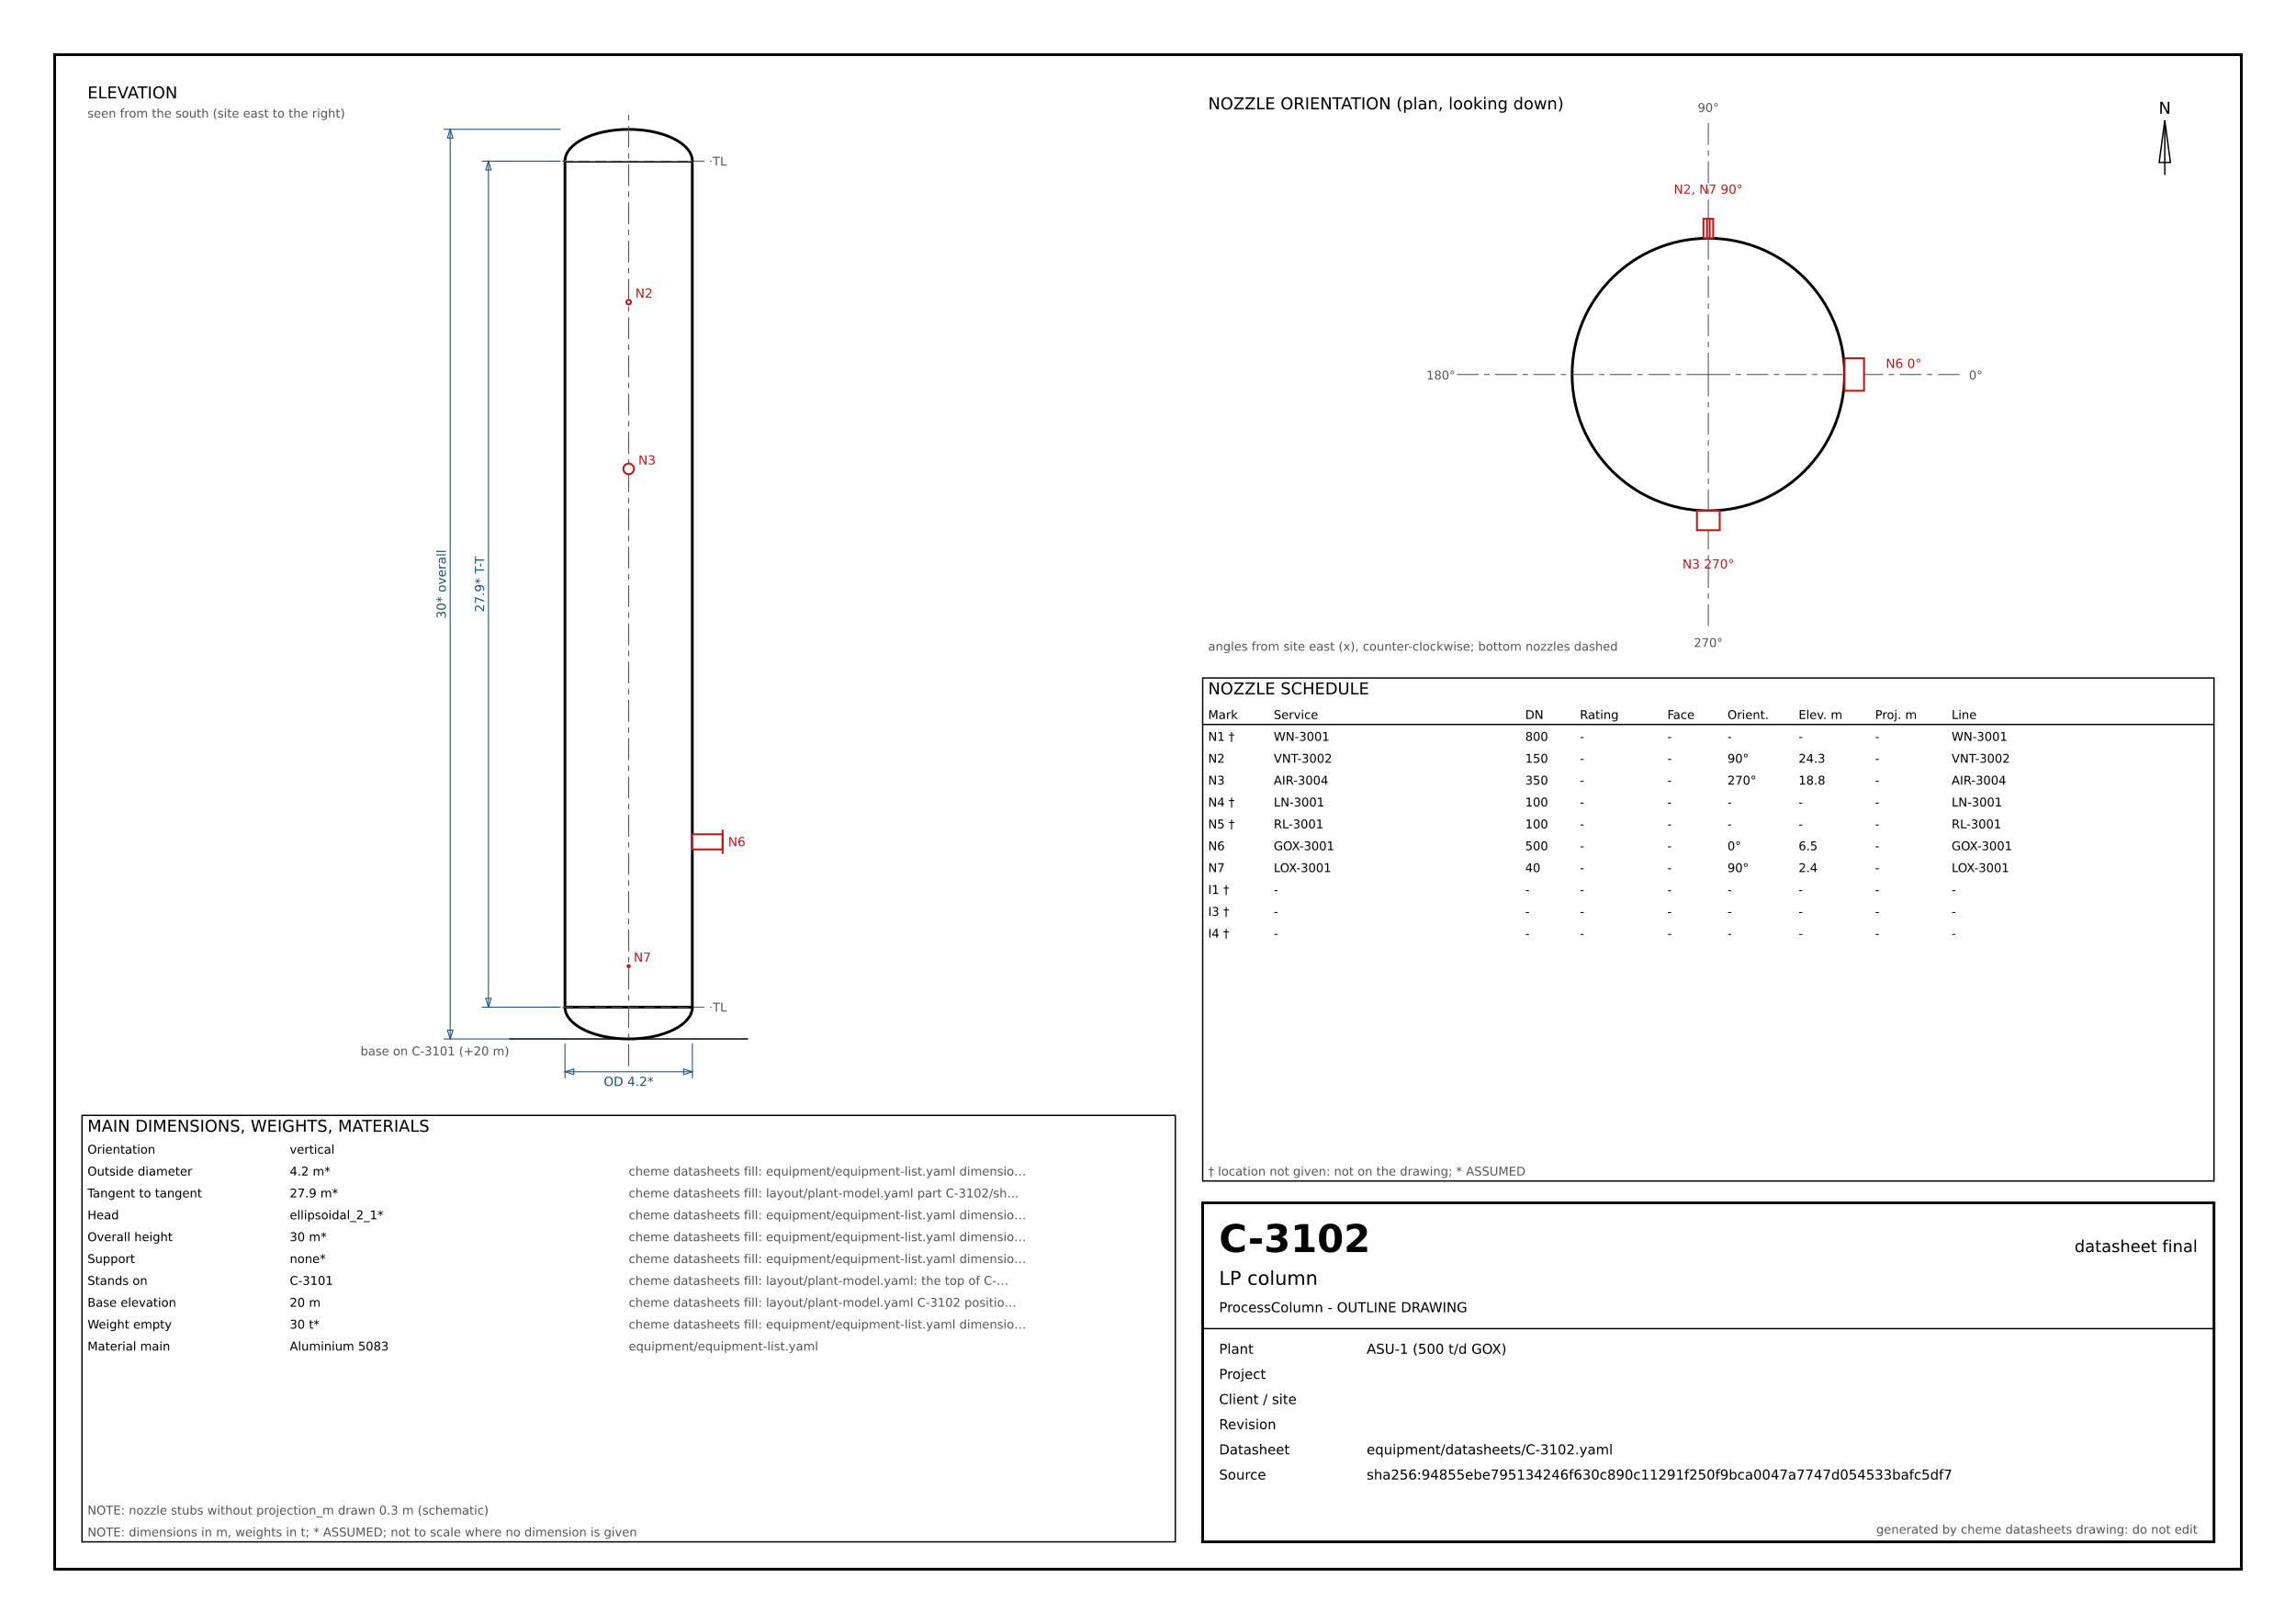
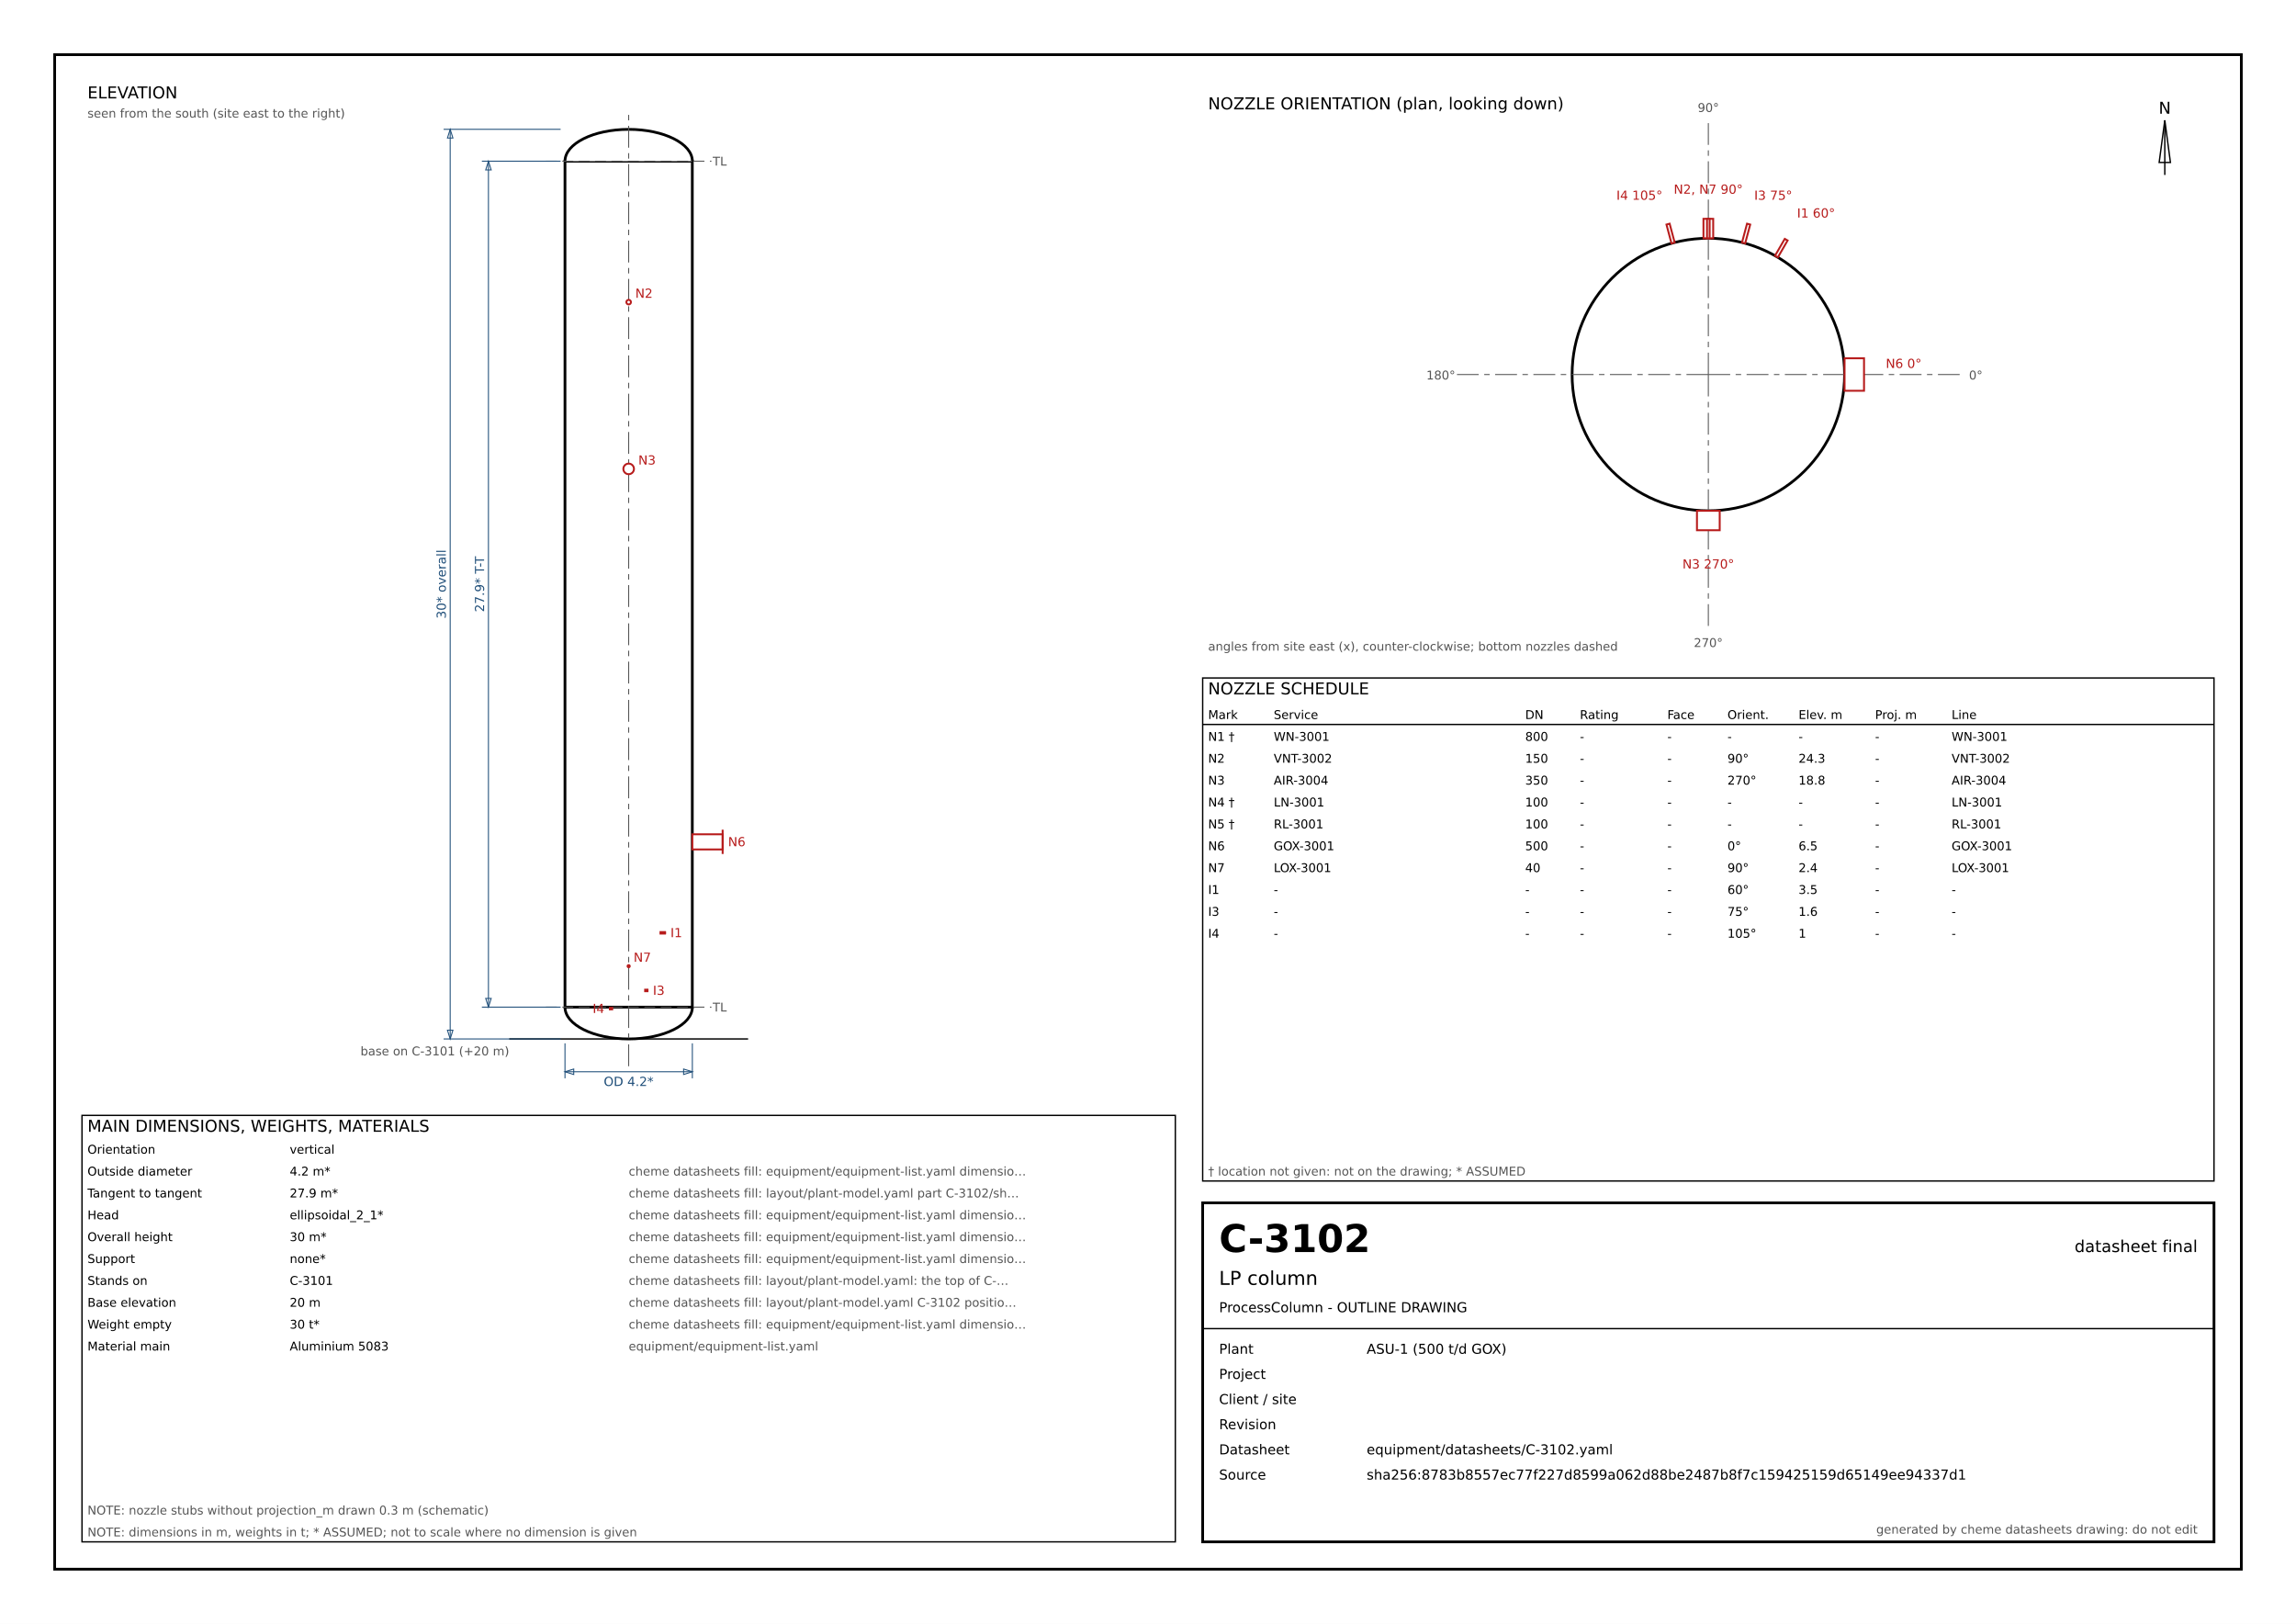
<svg xmlns="http://www.w3.org/2000/svg" width="420mm" height="297mm" viewBox="0 0 420 297">
  <style>
.frame{fill:none;stroke:#000;stroke-width:0.5}
.thin{fill:none;stroke:#000;stroke-width:0.25}
.outline{fill:#fff;stroke:#000;stroke-width:0.5}
.hidden{fill:none;stroke:#000;stroke-width:0.25;stroke-dasharray:1.5 1}
.centre{fill:none;stroke:#555;stroke-width:0.18;stroke-dasharray:4 1 1 1}
.tl{fill:none;stroke:#555;stroke-width:0.18;stroke-dasharray:2 1}
.dim{fill:none;stroke:#1f4e79;stroke-width:0.18}
.nozzle{fill:#fff;stroke:#b71c1c;stroke-width:0.35}
.section{fill:none;stroke:#2e7d32;stroke-width:0.25;stroke-dasharray:2 1}
text{font-family:'DejaVu Sans',Arial,Helvetica,sans-serif;fill:#000}
.t2{font-size:2.2px}.t25{font-size:2.5px}.t3{font-size:3px}.t35{font-size:3.5px}
.t5{font-size:5px;font-weight:bold}.t7{font-size:7px;font-weight:bold}
.dimt{font-size:2.3px;fill:#1f4e79}.nt{font-size:2.3px;fill:#b71c1c}
.note{font-size:2.2px;fill:#555}
.draft{font-size:40px;font-weight:bold;fill:#c62828;fill-opacity:0.12}
</style>
  <rect x="0" y="0" width="420" height="297" fill="#fff" />
  <rect x="10" y="10" width="400" height="277" class="frame" />
  <text x="16" y="18" class="t3" text-anchor="start">ELEVATION</text>
  <path d="M103.35,184.2 A11.65,5.82 0 0 0 126.65,184.2" class="outline" />
  <rect x="103.35" y="29.48" width="23.29" height="154.72" class="outline" />
  <path d="M103.35,29.48 A11.65,5.82 0 0 1 126.65,29.48" class="outline" />
  <line x1="99.86" y1="184.2" x2="130.14" y2="184.2" class="tl" />
  <text x="130.37" y="185" class="note" text-anchor="start">TL</text>
  <line x1="99.86" y1="29.48" x2="130.14" y2="29.48" class="tl" />
  <text x="130.37" y="30.28" class="note" text-anchor="start">TL</text>
  <line x1="115" y1="195.01" x2="115" y2="20.33" class="centre" />
  <line x1="93.15" y1="190.02" x2="136.85" y2="190.02" class="thin" />
  <text x="93.15" y="193.02" class="note" text-anchor="end">base on C-3101 (+20 m)</text>
  <line x1="102.55" y1="190.02" x2="81.15" y2="190.02" class="dim" />
  <line x1="102.55" y1="23.65" x2="81.15" y2="23.65" class="dim" />
  <line x1="82.35" y1="190.02" x2="82.35" y2="23.65" class="dim" />
  <path d="M82.35,190.02 l0.5,-1.6 l-1,0 z" class="dim" />
  <path d="M82.35,23.65 l0.5,1.6 l-1,0 z" class="dim" />
  <text x="81.55" y="106.84" class="dimt" text-anchor="middle" transform="rotate(-90 81.55 106.84)">30* overall</text>
  <line x1="102.55" y1="184.2" x2="88.15" y2="184.2" class="dim" />
  <line x1="102.55" y1="29.48" x2="88.15" y2="29.48" class="dim" />
  <line x1="89.35" y1="184.2" x2="89.35" y2="29.48" class="dim" />
  <path d="M89.35,184.2 l0.5,-1.6 l-1,0 z" class="dim" />
  <path d="M89.35,29.48 l0.5,1.6 l-1,0 z" class="dim" />
  <text x="88.55" y="106.84" class="dimt" text-anchor="middle" transform="rotate(-90 88.55 106.84)">27.9* T-T</text>
  <line x1="103.35" y1="190.82" x2="103.35" y2="197.22" class="dim" />
  <line x1="126.65" y1="190.82" x2="126.65" y2="197.22" class="dim" />
  <line x1="103.35" y1="196.02" x2="126.65" y2="196.02" class="dim" />
  <path d="M103.35,196.02 l1.6,0.5 l0,-1 z" class="dim" />
  <path d="M126.65,196.02 l-1.6,0.5 l0,-1 z" class="dim" />
  <text x="115" y="198.62" class="dimt" text-anchor="middle">OD 4.2*</text>
  <circle cx="115" cy="55.26" r="0.42" class="nozzle" />
  <circle cx="115" cy="85.76" r="0.97" class="nozzle" />
  <rect x="126.65" y="152.59" width="5.55" height="2.77" class="nozzle" />
  <line x1="132.19" y1="151.75" x2="132.19" y2="156.19" class="nozzle" />
  <circle cx="115" cy="176.71" r="0.2" class="nozzle" />
+   <rect x="120.82" y="170.47" width="0.83" height="0.28" class="nozzle" />
+   <line x1="121.65" y1="170.39" x2="121.65" y2="170.83" class="nozzle" />
+   <rect x="118.01" y="181.01" width="0.43" height="0.28" class="nozzle" />
+   <line x1="118.44" y1="180.92" x2="118.44" y2="181.37" class="nozzle" />
+   <rect x="111.56" y="184.33" width="0.43" height="0.28" class="nozzle" />
+   <line x1="111.56" y1="184.25" x2="111.56" y2="184.69" class="nozzle" />
  <text x="116.22" y="54.46" class="nt" text-anchor="start">N2</text>
  <text x="116.77" y="84.96" class="nt" text-anchor="start">N3</text>
  <text x="133.19" y="154.77" class="nt" text-anchor="start">N6</text>
  <text x="115.91" y="175.91" class="nt" text-anchor="start">N7</text>
+   <text x="122.65" y="171.41" class="nt" text-anchor="start">I1</text>
+   <text x="119.44" y="181.95" class="nt" text-anchor="start">I3</text>
+   <text x="110.56" y="185.27" class="nt" text-anchor="end">I4</text>
  <circle cx="312.5" cy="68.5" r="24.92" class="outline" />
  <line x1="312.5" y1="68.5" x2="358.48" y2="68.5" class="centre" />
  <line x1="312.5" y1="68.5" x2="312.5" y2="22.52" class="centre" />
  <line x1="312.5" y1="68.5" x2="266.52" y2="68.5" class="centre" />
  <line x1="312.5" y1="68.5" x2="312.5" y2="114.48" class="centre" />
  <text x="361.43" y="69.4" class="note" text-anchor="middle">0°</text>
  <text x="312.5" y="20.47" class="note" text-anchor="middle">90°</text>
  <text x="263.57" y="69.4" class="note" text-anchor="middle">180°</text>
  <text x="312.5" y="118.33" class="note" text-anchor="middle">270°</text>
  <line x1="396" y1="32" x2="396" y2="22" class="thin" />
  <path d="M396,22 L394.97,29.71 L397.03,29.71 z" class="thin" />
  <text x="396" y="20.8" class="t3" text-anchor="middle">N</text>
  <path d="M311.61,43.58 L311.61,40.02 L313.39,40.02 L313.39,43.58 z" class="nozzle" />
  <path d="M314.58,93.42 L314.58,96.98 L310.42,96.98 L310.42,93.42 z" class="nozzle" />
  <path d="M337.42,65.53 L340.98,65.53 L340.98,71.47 L337.42,71.47 z" class="nozzle" />
  <path d="M312.26,43.58 L312.26,40.02 L312.74,40.02 L312.74,43.58 z" class="nozzle" />
+   <path d="M324.7,46.77 L326.48,43.69 L327,43.98 L325.22,47.07 z" class="nozzle" />
+   <path d="M318.66,44.35 L319.58,40.91 L320.16,41.07 L319.24,44.51 z" class="nozzle" />
+   <path d="M305.76,44.51 L304.84,41.07 L305.42,40.91 L306.34,44.35 z" class="nozzle" />
  <text x="312.5" y="35.43" class="nt" text-anchor="middle">N2, N7 90°</text>
  <text x="312.5" y="103.97" class="nt" text-anchor="middle">N3 270°</text>
  <text x="344.97" y="67.3" class="nt" text-anchor="start">N6 0°</text>
+   <text x="328.73" y="39.78" class="nt" text-anchor="start">I1 60°</text>
+   <text x="320.9" y="36.54" class="nt" text-anchor="start">I3 75°</text>
+   <text x="304.1" y="36.54" class="nt" text-anchor="end">I4 105°</text>
  <text x="221" y="20" class="t3" text-anchor="start">NOZZLE ORIENTATION (plan, looking down)</text>
  <text x="221" y="119" class="note" text-anchor="start">angles from site east (x), counter-clockwise; bottom nozzles dashed</text>
  <text x="16" y="21.5" class="note" text-anchor="start">seen from the south (site east to the right)</text>
  <text x="221" y="127" class="t3" text-anchor="start">NOZZLE SCHEDULE</text>
  <text x="221" y="131.5" class="t2" text-anchor="start">Mark</text>
  <text x="233" y="131.5" class="t2" text-anchor="start">Service</text>
  <text x="279" y="131.5" class="t2" text-anchor="start">DN</text>
  <text x="289" y="131.5" class="t2" text-anchor="start">Rating</text>
  <text x="305" y="131.5" class="t2" text-anchor="start">Face</text>
  <text x="316" y="131.5" class="t2" text-anchor="start">Orient.</text>
  <text x="329" y="131.5" class="t2" text-anchor="start">Elev. m</text>
  <text x="343" y="131.5" class="t2" text-anchor="start">Proj. m</text>
  <text x="357" y="131.5" class="t2" text-anchor="start">Line</text>
  <line x1="220" y1="132.5" x2="405" y2="132.5" class="thin" />
  <text x="221" y="135.5" class="t2" text-anchor="start">N1 †</text>
  <text x="233" y="135.5" class="t2" text-anchor="start">WN-3001</text>
  <text x="279" y="135.5" class="t2" text-anchor="start">800</text>
  <text x="289" y="135.5" class="t2" text-anchor="start">-</text>
  <text x="305" y="135.5" class="t2" text-anchor="start">-</text>
  <text x="316" y="135.5" class="t2" text-anchor="start">-</text>
  <text x="329" y="135.5" class="t2" text-anchor="start">-</text>
  <text x="343" y="135.5" class="t2" text-anchor="start">-</text>
  <text x="357" y="135.5" class="t2" text-anchor="start">WN-3001</text>
  <text x="221" y="139.5" class="t2" text-anchor="start">N2</text>
  <text x="233" y="139.5" class="t2" text-anchor="start">VNT-3002</text>
  <text x="279" y="139.5" class="t2" text-anchor="start">150</text>
  <text x="289" y="139.5" class="t2" text-anchor="start">-</text>
  <text x="305" y="139.5" class="t2" text-anchor="start">-</text>
  <text x="316" y="139.5" class="t2" text-anchor="start">90°</text>
  <text x="329" y="139.5" class="t2" text-anchor="start">24.3</text>
  <text x="343" y="139.5" class="t2" text-anchor="start">-</text>
  <text x="357" y="139.5" class="t2" text-anchor="start">VNT-3002</text>
  <text x="221" y="143.5" class="t2" text-anchor="start">N3</text>
  <text x="233" y="143.5" class="t2" text-anchor="start">AIR-3004</text>
  <text x="279" y="143.5" class="t2" text-anchor="start">350</text>
  <text x="289" y="143.5" class="t2" text-anchor="start">-</text>
  <text x="305" y="143.5" class="t2" text-anchor="start">-</text>
  <text x="316" y="143.5" class="t2" text-anchor="start">270°</text>
  <text x="329" y="143.5" class="t2" text-anchor="start">18.8</text>
  <text x="343" y="143.5" class="t2" text-anchor="start">-</text>
  <text x="357" y="143.5" class="t2" text-anchor="start">AIR-3004</text>
  <text x="221" y="147.5" class="t2" text-anchor="start">N4 †</text>
  <text x="233" y="147.5" class="t2" text-anchor="start">LN-3001</text>
  <text x="279" y="147.5" class="t2" text-anchor="start">100</text>
  <text x="289" y="147.5" class="t2" text-anchor="start">-</text>
  <text x="305" y="147.5" class="t2" text-anchor="start">-</text>
  <text x="316" y="147.5" class="t2" text-anchor="start">-</text>
  <text x="329" y="147.5" class="t2" text-anchor="start">-</text>
  <text x="343" y="147.5" class="t2" text-anchor="start">-</text>
  <text x="357" y="147.5" class="t2" text-anchor="start">LN-3001</text>
  <text x="221" y="151.5" class="t2" text-anchor="start">N5 †</text>
  <text x="233" y="151.5" class="t2" text-anchor="start">RL-3001</text>
  <text x="279" y="151.5" class="t2" text-anchor="start">100</text>
  <text x="289" y="151.5" class="t2" text-anchor="start">-</text>
  <text x="305" y="151.5" class="t2" text-anchor="start">-</text>
  <text x="316" y="151.5" class="t2" text-anchor="start">-</text>
  <text x="329" y="151.5" class="t2" text-anchor="start">-</text>
  <text x="343" y="151.5" class="t2" text-anchor="start">-</text>
  <text x="357" y="151.5" class="t2" text-anchor="start">RL-3001</text>
  <text x="221" y="155.5" class="t2" text-anchor="start">N6</text>
  <text x="233" y="155.5" class="t2" text-anchor="start">GOX-3001</text>
  <text x="279" y="155.5" class="t2" text-anchor="start">500</text>
  <text x="289" y="155.5" class="t2" text-anchor="start">-</text>
  <text x="305" y="155.5" class="t2" text-anchor="start">-</text>
  <text x="316" y="155.5" class="t2" text-anchor="start">0°</text>
  <text x="329" y="155.5" class="t2" text-anchor="start">6.5</text>
  <text x="343" y="155.5" class="t2" text-anchor="start">-</text>
  <text x="357" y="155.5" class="t2" text-anchor="start">GOX-3001</text>
  <text x="221" y="159.5" class="t2" text-anchor="start">N7</text>
  <text x="233" y="159.5" class="t2" text-anchor="start">LOX-3001</text>
  <text x="279" y="159.5" class="t2" text-anchor="start">40</text>
  <text x="289" y="159.5" class="t2" text-anchor="start">-</text>
  <text x="305" y="159.5" class="t2" text-anchor="start">-</text>
  <text x="316" y="159.5" class="t2" text-anchor="start">90°</text>
  <text x="329" y="159.5" class="t2" text-anchor="start">2.4</text>
  <text x="343" y="159.5" class="t2" text-anchor="start">-</text>
  <text x="357" y="159.5" class="t2" text-anchor="start">LOX-3001</text>
-   <text x="221" y="163.5" class="t2" text-anchor="start">I1 †</text>
+   <text x="221" y="163.5" class="t2" text-anchor="start">I1</text>
  <text x="233" y="163.5" class="t2" text-anchor="start">-</text>
  <text x="279" y="163.5" class="t2" text-anchor="start">-</text>
  <text x="289" y="163.5" class="t2" text-anchor="start">-</text>
  <text x="305" y="163.5" class="t2" text-anchor="start">-</text>
-   <text x="316" y="163.5" class="t2" text-anchor="start">-</text>
-   <text x="329" y="163.5" class="t2" text-anchor="start">-</text>
+   <text x="316" y="163.5" class="t2" text-anchor="start">60°</text>
+   <text x="329" y="163.5" class="t2" text-anchor="start">3.5</text>
  <text x="343" y="163.5" class="t2" text-anchor="start">-</text>
  <text x="357" y="163.5" class="t2" text-anchor="start">-</text>
-   <text x="221" y="167.5" class="t2" text-anchor="start">I3 †</text>
+   <text x="221" y="167.5" class="t2" text-anchor="start">I3</text>
  <text x="233" y="167.5" class="t2" text-anchor="start">-</text>
  <text x="279" y="167.5" class="t2" text-anchor="start">-</text>
  <text x="289" y="167.5" class="t2" text-anchor="start">-</text>
  <text x="305" y="167.5" class="t2" text-anchor="start">-</text>
-   <text x="316" y="167.5" class="t2" text-anchor="start">-</text>
-   <text x="329" y="167.5" class="t2" text-anchor="start">-</text>
+   <text x="316" y="167.5" class="t2" text-anchor="start">75°</text>
+   <text x="329" y="167.5" class="t2" text-anchor="start">1.6</text>
  <text x="343" y="167.5" class="t2" text-anchor="start">-</text>
  <text x="357" y="167.5" class="t2" text-anchor="start">-</text>
-   <text x="221" y="171.5" class="t2" text-anchor="start">I4 †</text>
+   <text x="221" y="171.5" class="t2" text-anchor="start">I4</text>
  <text x="233" y="171.5" class="t2" text-anchor="start">-</text>
  <text x="279" y="171.5" class="t2" text-anchor="start">-</text>
  <text x="289" y="171.5" class="t2" text-anchor="start">-</text>
  <text x="305" y="171.5" class="t2" text-anchor="start">-</text>
-   <text x="316" y="171.5" class="t2" text-anchor="start">-</text>
-   <text x="329" y="171.5" class="t2" text-anchor="start">-</text>
+   <text x="316" y="171.5" class="t2" text-anchor="start">105°</text>
+   <text x="329" y="171.5" class="t2" text-anchor="start">1</text>
  <text x="343" y="171.5" class="t2" text-anchor="start">-</text>
  <text x="357" y="171.5" class="t2" text-anchor="start">-</text>
  <text x="221" y="215" class="note" text-anchor="start">† location not given: not on the drawing; * ASSUMED</text>
  <rect x="220" y="124" width="185" height="92" class="thin" />
  <text x="16" y="207" class="t3" text-anchor="start">MAIN DIMENSIONS, WEIGHTS, MATERIALS</text>
  <text x="16" y="211" class="t2" text-anchor="start">Orientation</text>
  <text x="53" y="211" class="t2" text-anchor="start">vertical</text>
  <text x="115" y="211" class="note" text-anchor="start" />
  <text x="16" y="215" class="t2" text-anchor="start">Outside diameter</text>
  <text x="53" y="215" class="t2" text-anchor="start">4.2 m*</text>
  <text x="115" y="215" class="note" text-anchor="start">cheme datasheets fill: equipment/equipment-list.yaml dimensio…</text>
  <text x="16" y="219" class="t2" text-anchor="start">Tangent to tangent</text>
  <text x="53" y="219" class="t2" text-anchor="start">27.9 m*</text>
  <text x="115" y="219" class="note" text-anchor="start">cheme datasheets fill: layout/plant-model.yaml part C-3102/sh…</text>
  <text x="16" y="223" class="t2" text-anchor="start">Head</text>
  <text x="53" y="223" class="t2" text-anchor="start">ellipsoidal_2_1*</text>
  <text x="115" y="223" class="note" text-anchor="start">cheme datasheets fill: equipment/equipment-list.yaml dimensio…</text>
  <text x="16" y="227" class="t2" text-anchor="start">Overall height</text>
  <text x="53" y="227" class="t2" text-anchor="start">30 m*</text>
  <text x="115" y="227" class="note" text-anchor="start">cheme datasheets fill: equipment/equipment-list.yaml dimensio…</text>
  <text x="16" y="231" class="t2" text-anchor="start">Support</text>
  <text x="53" y="231" class="t2" text-anchor="start">none*</text>
  <text x="115" y="231" class="note" text-anchor="start">cheme datasheets fill: equipment/equipment-list.yaml dimensio…</text>
  <text x="16" y="235" class="t2" text-anchor="start">Stands on</text>
  <text x="53" y="235" class="t2" text-anchor="start">C-3101</text>
  <text x="115" y="235" class="note" text-anchor="start">cheme datasheets fill: layout/plant-model.yaml: the top of C-…</text>
  <text x="16" y="239" class="t2" text-anchor="start">Base elevation</text>
  <text x="53" y="239" class="t2" text-anchor="start">20 m</text>
  <text x="115" y="239" class="note" text-anchor="start">cheme datasheets fill: layout/plant-model.yaml C-3102 positio…</text>
  <text x="16" y="243" class="t2" text-anchor="start">Weight empty</text>
  <text x="53" y="243" class="t2" text-anchor="start">30 t*</text>
  <text x="115" y="243" class="note" text-anchor="start">cheme datasheets fill: equipment/equipment-list.yaml dimensio…</text>
  <text x="16" y="247" class="t2" text-anchor="start">Material main</text>
  <text x="53" y="247" class="t2" text-anchor="start">Aluminium 5083</text>
  <text x="115" y="247" class="note" text-anchor="start">equipment/equipment-list.yaml</text>
  <text x="16" y="277" class="note" text-anchor="start">NOTE: nozzle stubs without projection_m drawn 0.3 m (schematic)</text>
  <text x="16" y="281" class="note" text-anchor="start">NOTE: dimensions in m, weights in t; * ASSUMED; not to scale where no dimension is given</text>
  <rect x="15" y="204" width="200" height="78" class="thin" />
  <rect x="220" y="220" width="185" height="62" class="frame" />
  <text x="223" y="229" class="t7" text-anchor="start">C-3102</text>
  <text x="223" y="235" class="t35" text-anchor="start">LP column</text>
  <text x="223" y="240" class="t25" text-anchor="start">ProcessColumn - OUTLINE DRAWING</text>
  <line x1="220" y1="243" x2="405" y2="243" class="thin" />
  <text x="223" y="247.6" class="t25" text-anchor="start">Plant</text>
  <text x="250" y="247.6" class="t25" text-anchor="start">ASU-1 (500 t/d GOX)</text>
  <text x="223" y="252.2" class="t25" text-anchor="start">Project</text>
  <text x="250" y="252.2" class="t25" text-anchor="start" />
  <text x="223" y="256.8" class="t25" text-anchor="start">Client / site</text>
  <text x="250" y="256.8" class="t25" text-anchor="start" />
  <text x="223" y="261.4" class="t25" text-anchor="start">Revision</text>
  <text x="250" y="261.4" class="t25" text-anchor="start" />
  <text x="223" y="266" class="t25" text-anchor="start">Datasheet</text>
  <text x="250" y="266" class="t25" text-anchor="start">equipment/datasheets/C-3102.yaml</text>
  <text x="223" y="270.6" class="t25" text-anchor="start">Source</text>
-   <text x="250" y="270.6" class="t25" text-anchor="start">sha256:94855ebe795134246f630c890c11291f250f9bca0047a7747d054533bafc5df7</text>
+   <text x="250" y="270.6" class="t25" text-anchor="start">sha256:8783b8557ec77f227d8599a062d88be2487b8f7c159425159d65149ee94337d1</text>
  <text x="402" y="229" class="t3" text-anchor="end">datasheet final</text>
  <text x="402" y="280.5" class="note" text-anchor="end">generated by cheme datasheets drawing: do not edit</text>
</svg>
